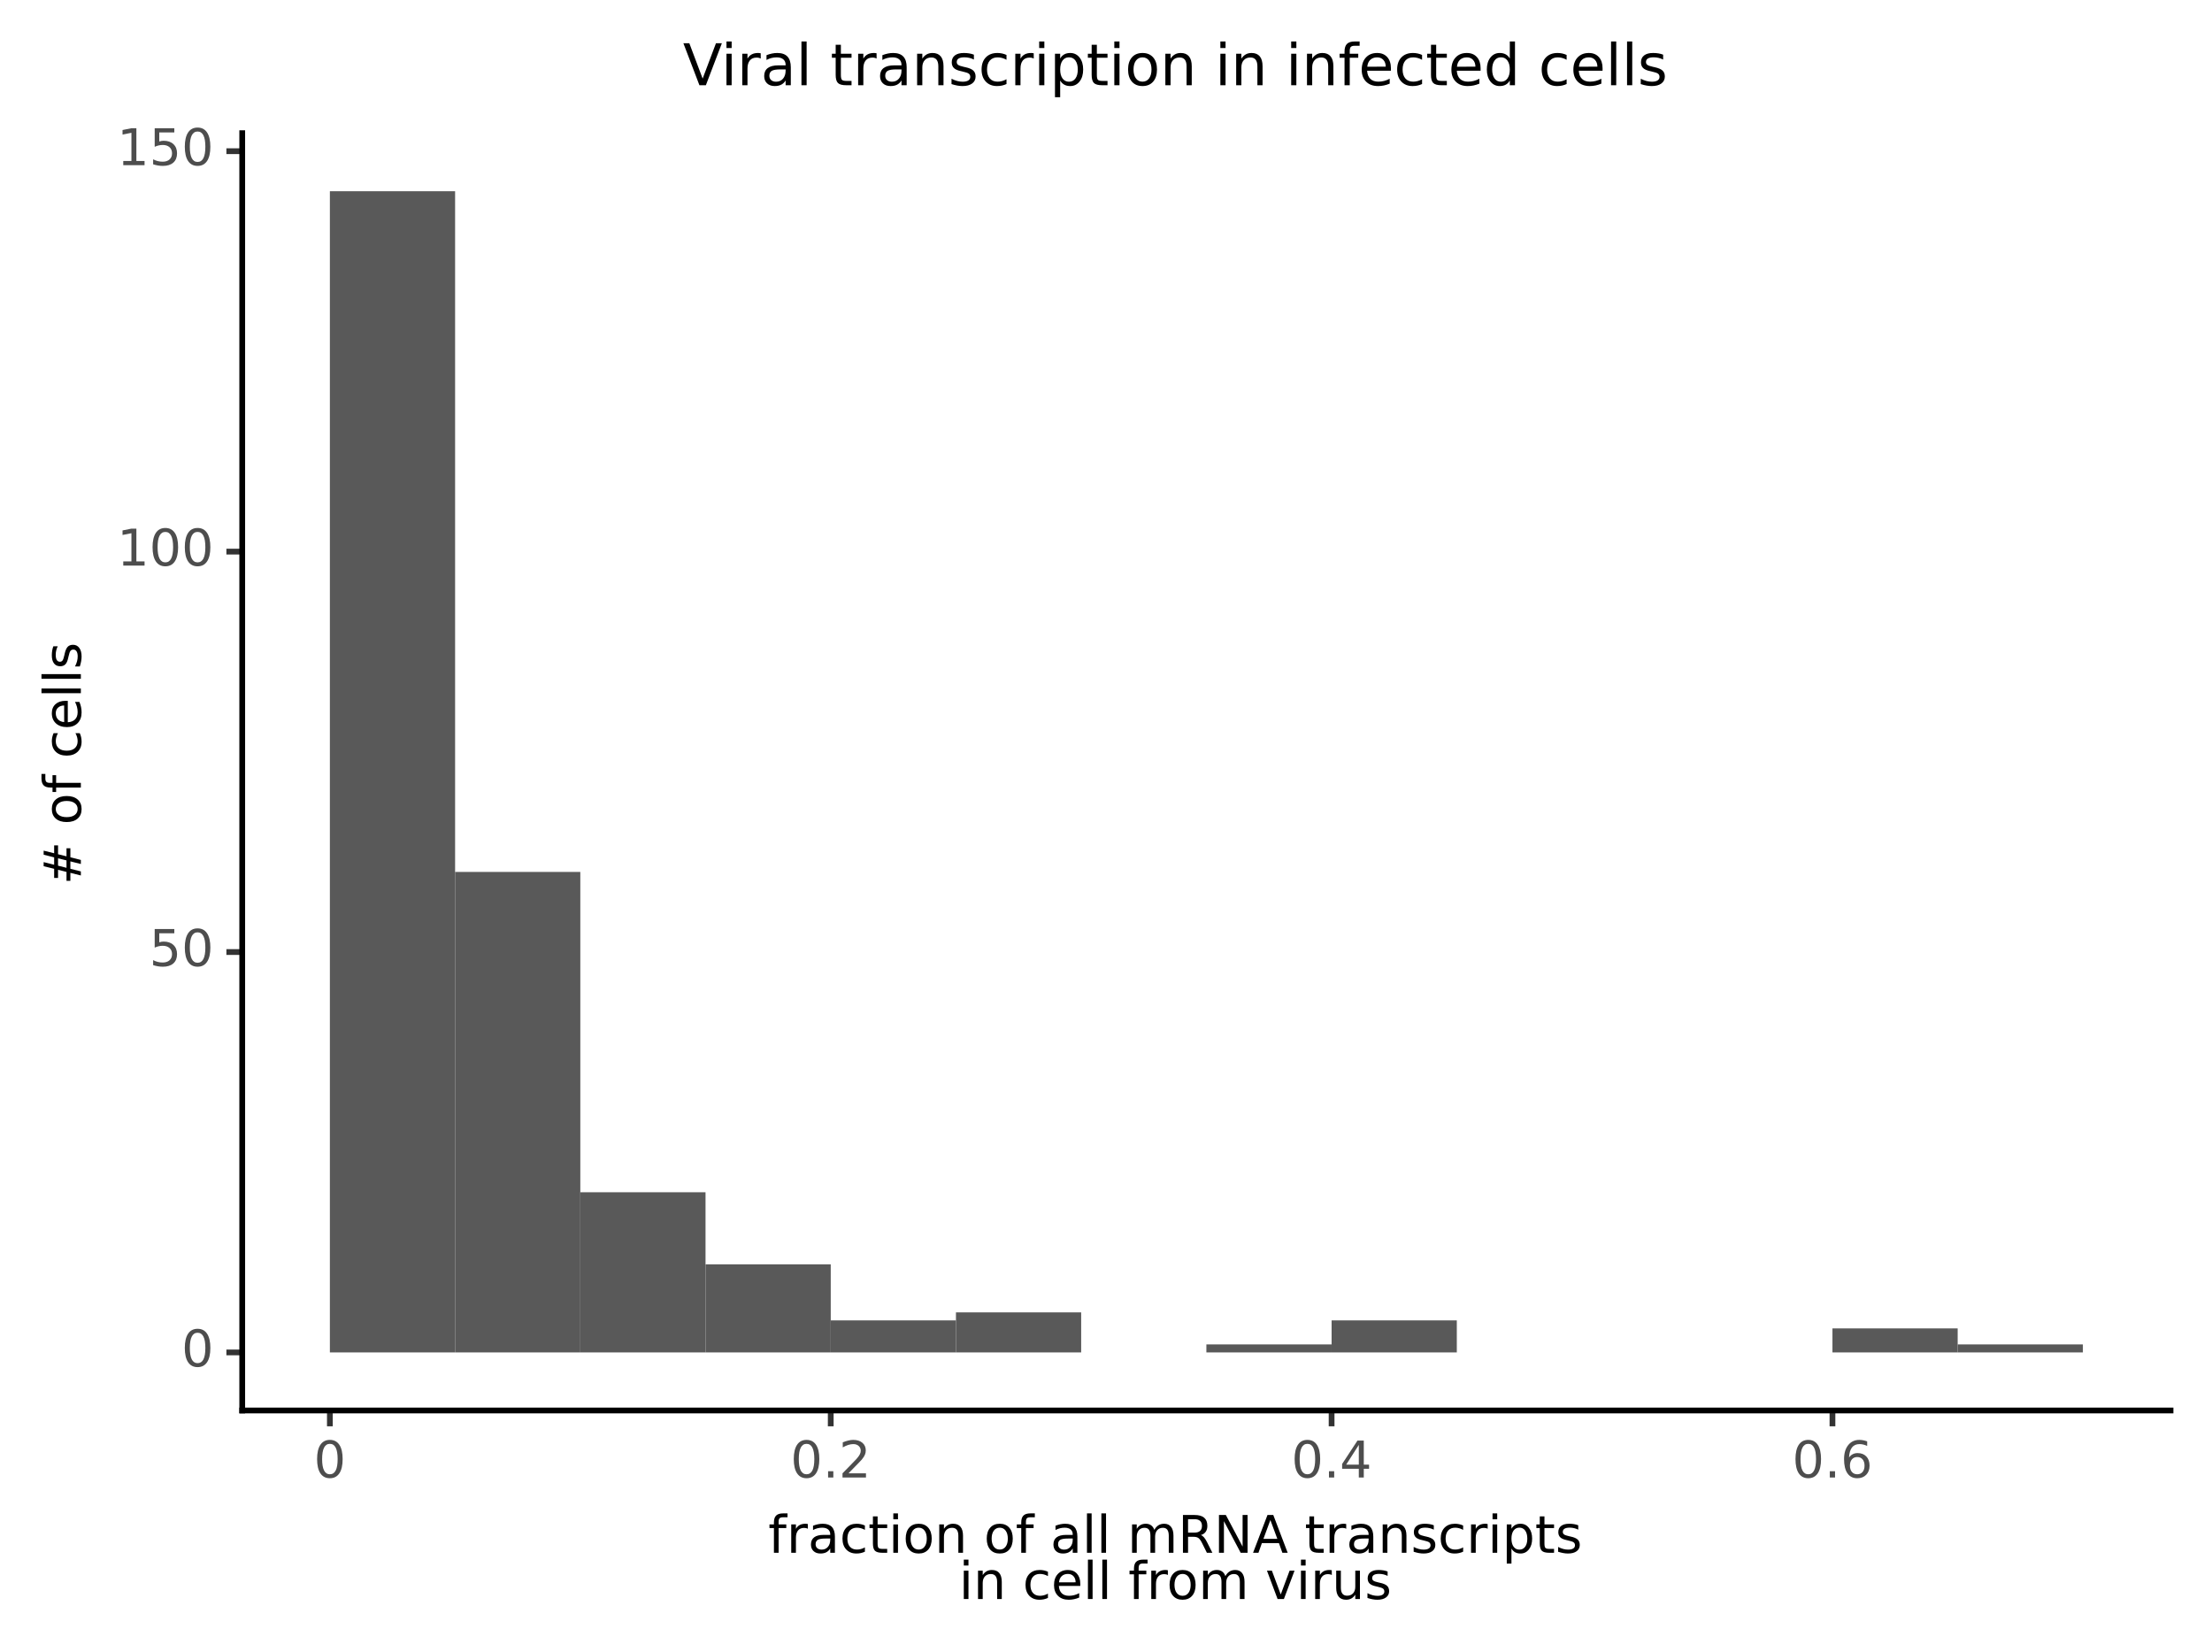
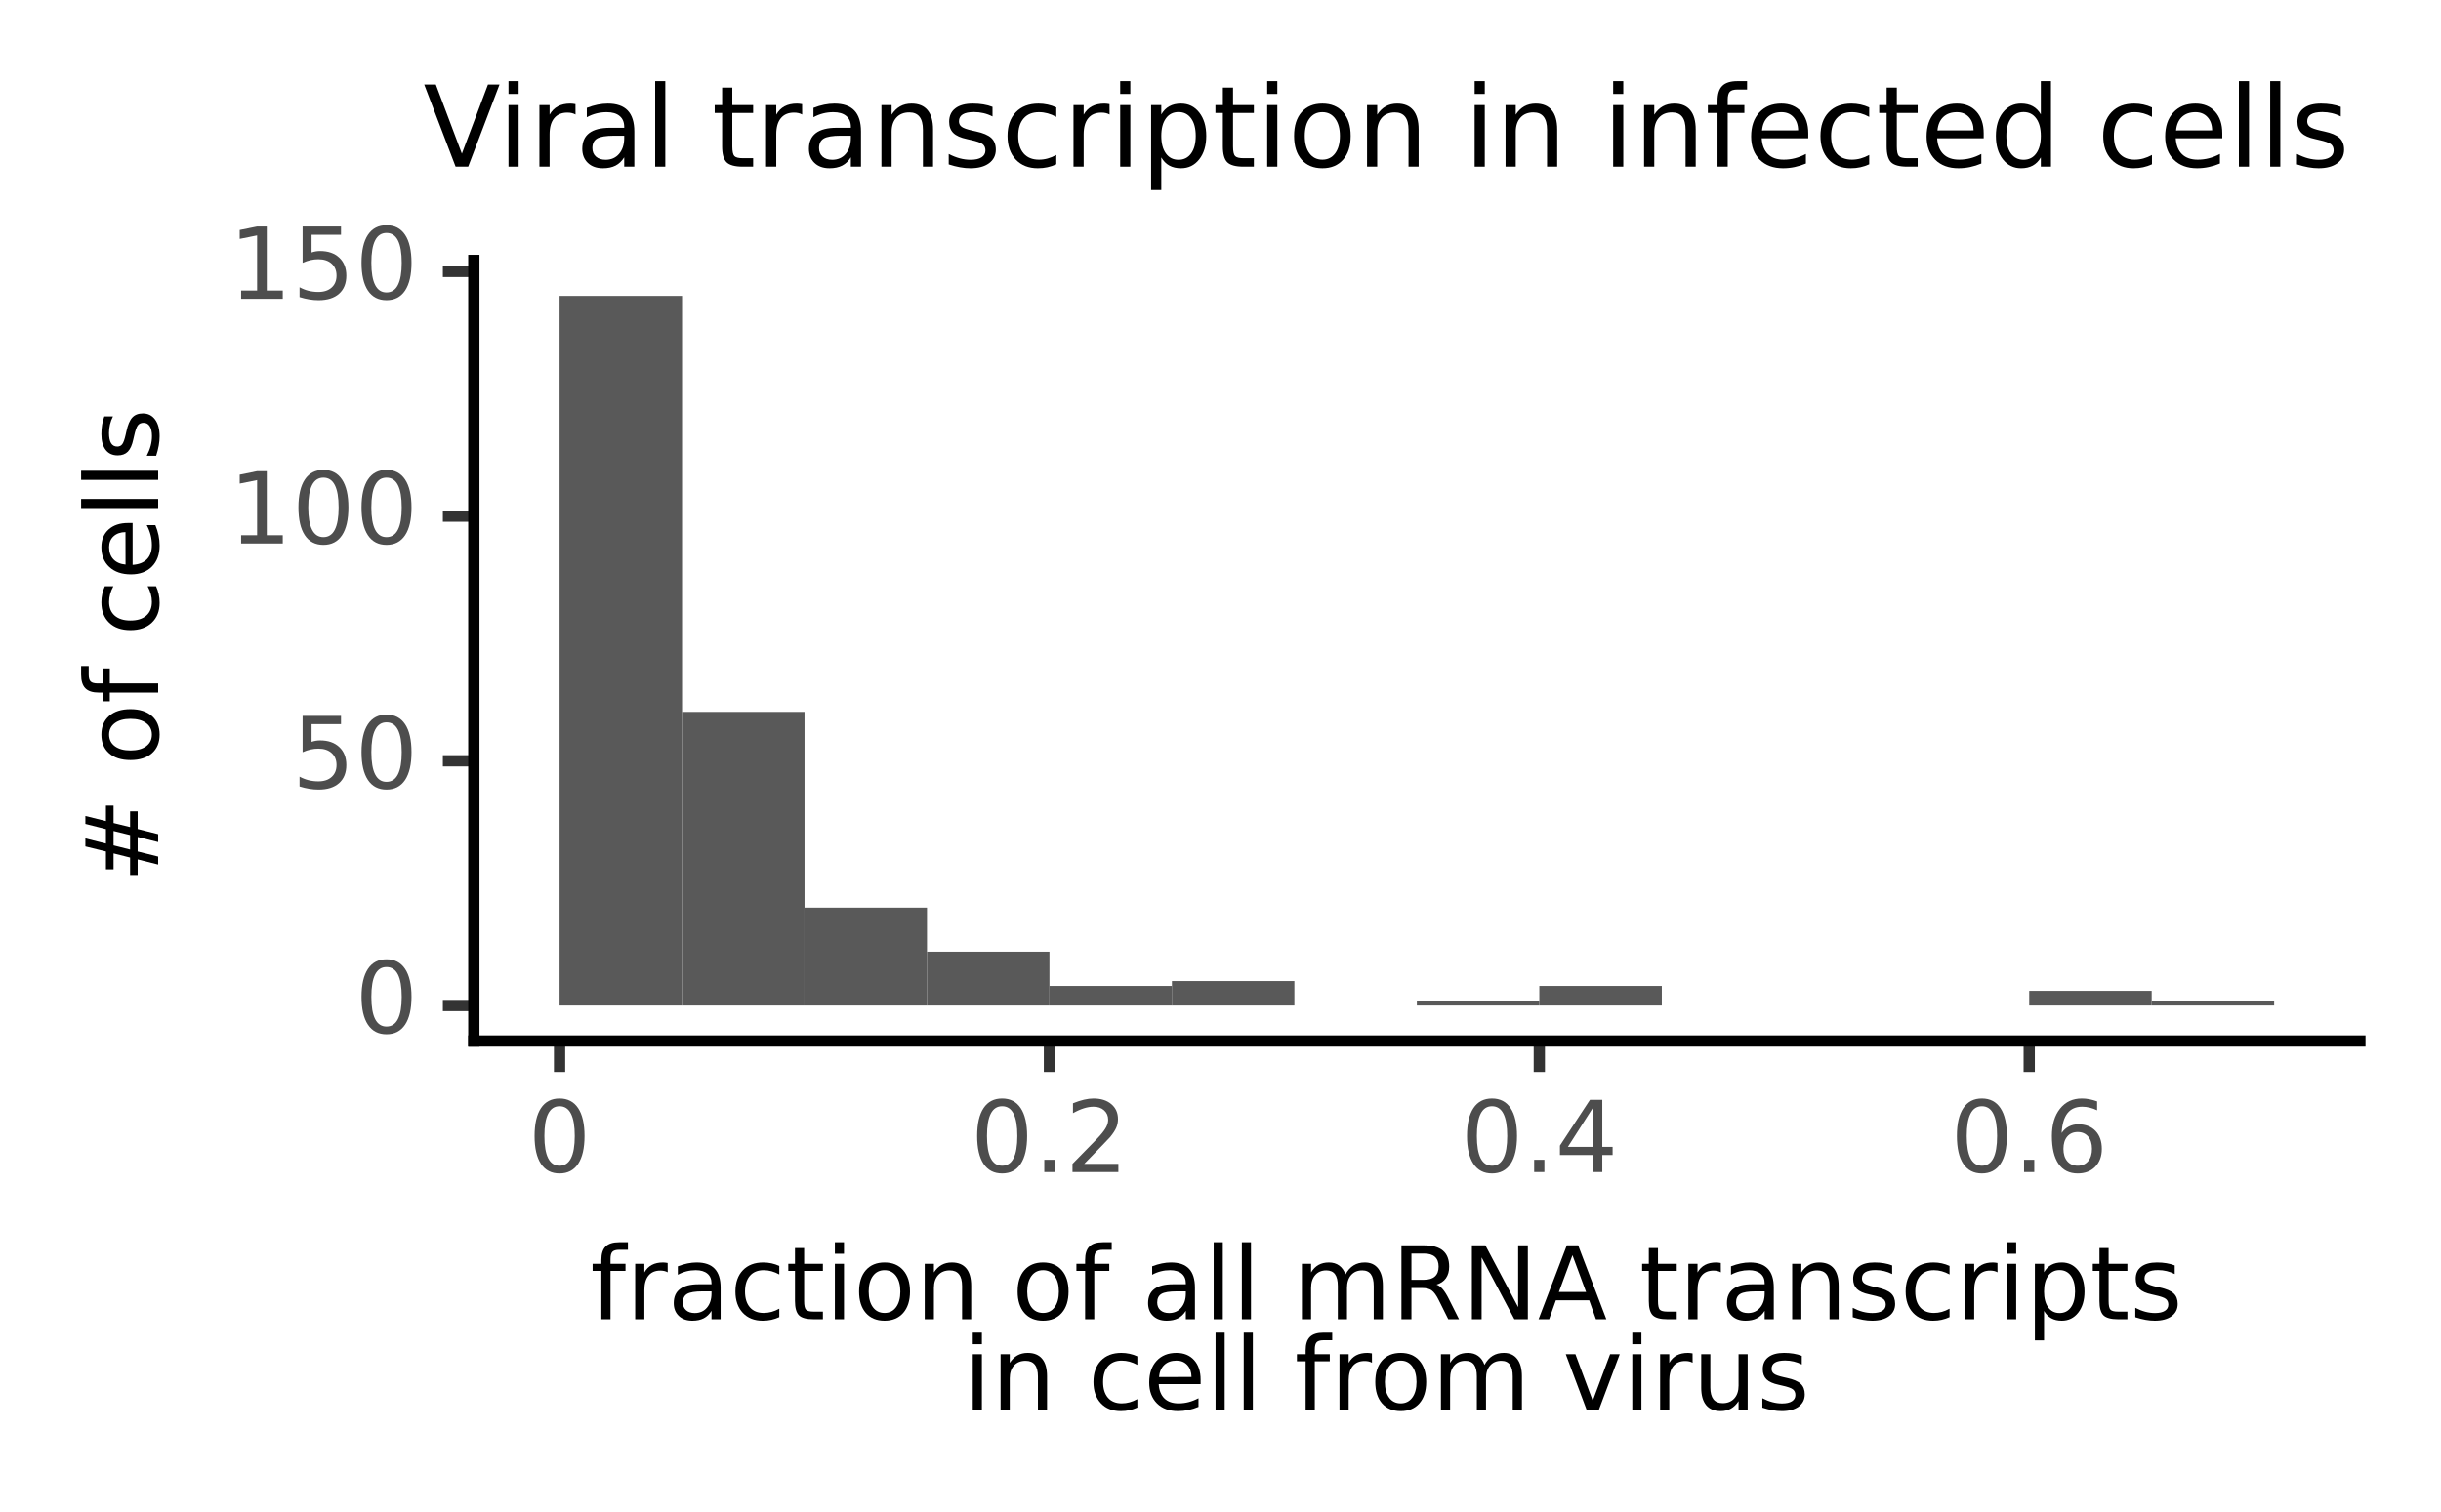
- <svg xmlns="http://www.w3.org/2000/svg" xmlns:xlink="http://www.w3.org/1999/xlink" width="384.057pt" height="286.686pt" viewBox="0 0 384.057 286.686" version="1.1">
+ <svg xmlns="http://www.w3.org/2000/svg" xmlns:xlink="http://www.w3.org/1999/xlink" width="216.657pt" height="134.226pt" viewBox="0 0 216.657 134.226" version="1.1">
  <defs>
    <style type="text/css">*{stroke-linejoin: round; stroke-linecap: butt}</style>
  </defs>
  <g id="figure_1">
    <g id="patch_1">
-       <path d="M 0 286.686  L 384.057 286.686  L 384.057 0  L 0 0  z " style="fill: #ffffff; stroke: #ffffff; stroke-linejoin: miter" />
+       <path d="M 0 134.226  L 216.657 134.226  L 216.657 0  L 0 0  z " style="fill: #ffffff; stroke: #ffffff; stroke-linejoin: miter" />
    </g>
    <g id="axes_1">
      <g id="patch_2">
-         <path d="M 42.057 244.882  L 376.857 244.882  L 376.857 23.122  L 42.057 23.122  z " style="fill: #ffffff" />
+         <path d="M 42.057 92.422  L 209.457 92.422  L 209.457 23.122  L 42.057 23.122  z " style="fill: #ffffff" />
      </g>
      <g id="matplotlib.axis_1">
        <g id="xtick_1">
          <g id="line2d_1">
-             <path d="M 57.275 244.882  " style="fill: none; stroke: #000000; stroke-width: 1.5" />
-             <defs>
-               <path id="maa331d3e6e" d="M 0 0  L 0 2.75  " style="stroke: #333333" />
-             </defs>
-             <g>
-               <use xlink:href="#maa331d3e6e" x="57.275" y="244.882" style="stroke: #333333" />
+             <path d="M 49.666 92.422  " style="fill: none; stroke: #000000; stroke-width: 1.5" />
+             <defs>
+               <path id="m8bc380c8b5" d="M 0 0  L 0 2.75  " style="stroke: #333333" />
+             </defs>
+             <g>
+               <use xlink:href="#m8bc380c8b5" x="49.666" y="92.422" style="stroke: #333333" />
            </g>
          </g>
          <g id="text_1">
-             <g style="fill: #4d4d4d" transform="translate(54.47599 256.5189)scale(0.088 -0.088)">
+             <g style="fill: #4d4d4d" transform="translate(46.8669 104.0589)scale(0.088 -0.088)">
              <defs>
                <path id="DejaVuSans-30" d="M 2034 4250  Q 1547 4250 1301 3770  Q 1056 3291 1056 2328  Q 1056 1369 1301 889  Q 1547 409 2034 409  Q 2525 409 2770 889  Q 3016 1369 3016 2328  Q 3016 3291 2770 3770  Q 2525 4250 2034 4250  z M 2034 4750  Q 2819 4750 3233 4129  Q 3647 3509 3647 2328  Q 3647 1150 3233 529  Q 2819 -91 2034 -91  Q 1250 -91 836 529  Q 422 1150 422 2328  Q 422 3509 836 4129  Q 1250 4750 2034 4750  z " transform="scale(0.015625)" />
              </defs>
              <use xlink:href="#DejaVuSans-30" />
            </g>
          </g>
        </g>
        <g id="xtick_2">
          <g id="line2d_2">
-             <path d="M 144.237 244.882  " style="fill: none; stroke: #000000; stroke-width: 1.5" />
-             <g>
-               <use xlink:href="#maa331d3e6e" x="144.237" y="244.882" style="stroke: #333333" />
+             <path d="M 93.147 92.422  " style="fill: none; stroke: #000000; stroke-width: 1.5" />
+             <g>
+               <use xlink:href="#m8bc380c8b5" x="93.147" y="92.422" style="stroke: #333333" />
            </g>
          </g>
          <g id="text_2">
-             <g style="fill: #4d4d4d" transform="translate(137.2392 256.5189)scale(0.088 -0.088)">
+             <g style="fill: #4d4d4d" transform="translate(86.14955 104.0589)scale(0.088 -0.088)">
              <defs>
                <path id="DejaVuSans-2e" d="M 684 794  L 1344 794  L 1344 0  L 684 0  L 684 794  z " transform="scale(0.015625)" />
                <path id="DejaVuSans-32" d="M 1228 531  L 3431 531  L 3431 0  L 469 0  L 469 531  Q 828 903 1448 1529  Q 2069 2156 2228 2338  Q 2531 2678 2651 2914  Q 2772 3150 2772 3378  Q 2772 3750 2511 3984  Q 2250 4219 1831 4219  Q 1534 4219 1204 4116  Q 875 4013 500 3803  L 500 4441  Q 881 4594 1212 4672  Q 1544 4750 1819 4750  Q 2544 4750 2975 4387  Q 3406 4025 3406 3419  Q 3406 3131 3298 2873  Q 3191 2616 2906 2266  Q 2828 2175 2409 1742  Q 1991 1309 1228 531  z " transform="scale(0.015625)" />
              </defs>
              <use xlink:href="#DejaVuSans-30" />
              <use xlink:href="#DejaVuSans-2e" x="63.623" />
              <use xlink:href="#DejaVuSans-32" x="95.41" />
            </g>
          </g>
        </g>
        <g id="xtick_3">
          <g id="line2d_3">
-             <path d="M 231.198 244.882  " style="fill: none; stroke: #000000; stroke-width: 1.5" />
-             <g>
-               <use xlink:href="#maa331d3e6e" x="231.198" y="244.882" style="stroke: #333333" />
+             <path d="M 136.627 92.422  " style="fill: none; stroke: #000000; stroke-width: 1.5" />
+             <g>
+               <use xlink:href="#m8bc380c8b5" x="136.627" y="92.422" style="stroke: #333333" />
            </g>
          </g>
          <g id="text_3">
-             <g style="fill: #4d4d4d" transform="translate(224.2002 256.5189)scale(0.088 -0.088)">
+             <g style="fill: #4d4d4d" transform="translate(129.6301 104.0589)scale(0.088 -0.088)">
              <defs>
                <path id="DejaVuSans-34" d="M 2419 4116  L 825 1625  L 2419 1625  L 2419 4116  z M 2253 4666  L 3047 4666  L 3047 1625  L 3713 1625  L 3713 1100  L 3047 1100  L 3047 0  L 2419 0  L 2419 1100  L 313 1100  L 313 1709  L 2253 4666  z " transform="scale(0.015625)" />
              </defs>
              <use xlink:href="#DejaVuSans-30" />
              <use xlink:href="#DejaVuSans-2e" x="63.623" />
              <use xlink:href="#DejaVuSans-34" x="95.41" />
            </g>
          </g>
        </g>
        <g id="xtick_4">
          <g id="line2d_4">
-             <path d="M 318.159 244.882  " style="fill: none; stroke: #000000; stroke-width: 1.5" />
-             <g>
-               <use xlink:href="#maa331d3e6e" x="318.159" y="244.882" style="stroke: #333333" />
+             <path d="M 180.108 92.422  " style="fill: none; stroke: #000000; stroke-width: 1.5" />
+             <g>
+               <use xlink:href="#m8bc380c8b5" x="180.108" y="92.422" style="stroke: #333333" />
            </g>
          </g>
          <g id="text_4">
-             <g style="fill: #4d4d4d" transform="translate(311.1612 256.5189)scale(0.088 -0.088)">
+             <g style="fill: #4d4d4d" transform="translate(173.1106 104.0589)scale(0.088 -0.088)">
              <defs>
                <path id="DejaVuSans-36" d="M 2113 2584  Q 1688 2584 1439 2293  Q 1191 2003 1191 1497  Q 1191 994 1439 701  Q 1688 409 2113 409  Q 2538 409 2786 701  Q 3034 994 3034 1497  Q 3034 2003 2786 2293  Q 2538 2584 2113 2584  z M 3366 4563  L 3366 3988  Q 3128 4100 2886 4159  Q 2644 4219 2406 4219  Q 1781 4219 1451 3797  Q 1122 3375 1075 2522  Q 1259 2794 1537 2939  Q 1816 3084 2150 3084  Q 2853 3084 3261 2657  Q 3669 2231 3669 1497  Q 3669 778 3244 343  Q 2819 -91 2113 -91  Q 1303 -91 875 529  Q 447 1150 447 2328  Q 447 3434 972 4092  Q 1497 4750 2381 4750  Q 2619 4750 2861 4703  Q 3103 4656 3366 4563  z " transform="scale(0.015625)" />
              </defs>
              <use xlink:href="#DejaVuSans-30" />
              <use xlink:href="#DejaVuSans-2e" x="63.623" />
              <use xlink:href="#DejaVuSans-36" x="95.41" />
            </g>
          </g>
        </g>
        <g id="xtick_5" />
        <g id="xtick_6" />
        <g id="xtick_7" />
        <g id="xtick_8" />
        <g id="text_5">
-           <g transform="translate(133.3932 269.5876)scale(0.09 -0.09)">
+           <g transform="translate(52.39325 117.1276)scale(0.09 -0.09)">
            <defs>
              <path id="DejaVuSans-66" d="M 2375 4863  L 2375 4384  L 1825 4384  Q 1516 4384 1395 4259  Q 1275 4134 1275 3809  L 1275 3500  L 2222 3500  L 2222 3053  L 1275 3053  L 1275 0  L 697 0  L 697 3053  L 147 3053  L 147 3500  L 697 3500  L 697 3744  Q 697 4328 969 4595  Q 1241 4863 1831 4863  L 2375 4863  z " transform="scale(0.015625)" />
              <path id="DejaVuSans-72" d="M 2631 2963  Q 2534 3019 2420 3045  Q 2306 3072 2169 3072  Q 1681 3072 1420 2755  Q 1159 2438 1159 1844  L 1159 0  L 581 0  L 581 3500  L 1159 3500  L 1159 2956  Q 1341 3275 1631 3429  Q 1922 3584 2338 3584  Q 2397 3584 2469 3576  Q 2541 3569 2628 3553  L 2631 2963  z " transform="scale(0.015625)" />
              <path id="DejaVuSans-61" d="M 2194 1759  Q 1497 1759 1228 1600  Q 959 1441 959 1056  Q 959 750 1161 570  Q 1363 391 1709 391  Q 2188 391 2477 730  Q 2766 1069 2766 1631  L 2766 1759  L 2194 1759  z M 3341 1997  L 3341 0  L 2766 0  L 2766 531  Q 2569 213 2275 61  Q 1981 -91 1556 -91  Q 1019 -91 701 211  Q 384 513 384 1019  Q 384 1609 779 1909  Q 1175 2209 1959 2209  L 2766 2209  L 2766 2266  Q 2766 2663 2505 2880  Q 2244 3097 1772 3097  Q 1472 3097 1187 3025  Q 903 2953 641 2809  L 641 3341  Q 956 3463 1253 3523  Q 1550 3584 1831 3584  Q 2591 3584 2966 3190  Q 3341 2797 3341 1997  z " transform="scale(0.015625)" />
              <path id="DejaVuSans-63" d="M 3122 3366  L 3122 2828  Q 2878 2963 2633 3030  Q 2388 3097 2138 3097  Q 1578 3097 1268 2742  Q 959 2388 959 1747  Q 959 1106 1268 751  Q 1578 397 2138 397  Q 2388 397 2633 464  Q 2878 531 3122 666  L 3122 134  Q 2881 22 2623 -34  Q 2366 -91 2075 -91  Q 1284 -91 818 406  Q 353 903 353 1747  Q 353 2603 823 3093  Q 1294 3584 2113 3584  Q 2378 3584 2631 3529  Q 2884 3475 3122 3366  z " transform="scale(0.015625)" />
              <path id="DejaVuSans-74" d="M 1172 4494  L 1172 3500  L 2356 3500  L 2356 3053  L 1172 3053  L 1172 1153  Q 1172 725 1289 603  Q 1406 481 1766 481  L 2356 481  L 2356 0  L 1766 0  Q 1100 0 847 248  Q 594 497 594 1153  L 594 3053  L 172 3053  L 172 3500  L 594 3500  L 594 4494  L 1172 4494  z " transform="scale(0.015625)" />
              <path id="DejaVuSans-69" d="M 603 3500  L 1178 3500  L 1178 0  L 603 0  L 603 3500  z M 603 4863  L 1178 4863  L 1178 4134  L 603 4134  L 603 4863  z " transform="scale(0.015625)" />
              <path id="DejaVuSans-6f" d="M 1959 3097  Q 1497 3097 1228 2736  Q 959 2375 959 1747  Q 959 1119 1226 758  Q 1494 397 1959 397  Q 2419 397 2687 759  Q 2956 1122 2956 1747  Q 2956 2369 2687 2733  Q 2419 3097 1959 3097  z M 1959 3584  Q 2709 3584 3137 3096  Q 3566 2609 3566 1747  Q 3566 888 3137 398  Q 2709 -91 1959 -91  Q 1206 -91 779 398  Q 353 888 353 1747  Q 353 2609 779 3096  Q 1206 3584 1959 3584  z " transform="scale(0.015625)" />
              <path id="DejaVuSans-6e" d="M 3513 2113  L 3513 0  L 2938 0  L 2938 2094  Q 2938 2591 2744 2837  Q 2550 3084 2163 3084  Q 1697 3084 1428 2787  Q 1159 2491 1159 1978  L 1159 0  L 581 0  L 581 3500  L 1159 3500  L 1159 2956  Q 1366 3272 1645 3428  Q 1925 3584 2291 3584  Q 2894 3584 3203 3211  Q 3513 2838 3513 2113  z " transform="scale(0.015625)" />
              <path id="DejaVuSans-20" transform="scale(0.015625)" />
              <path id="DejaVuSans-6c" d="M 603 4863  L 1178 4863  L 1178 0  L 603 0  L 603 4863  z " transform="scale(0.015625)" />
              <path id="DejaVuSans-6d" d="M 3328 2828  Q 3544 3216 3844 3400  Q 4144 3584 4550 3584  Q 5097 3584 5394 3201  Q 5691 2819 5691 2113  L 5691 0  L 5113 0  L 5113 2094  Q 5113 2597 4934 2840  Q 4756 3084 4391 3084  Q 3944 3084 3684 2787  Q 3425 2491 3425 1978  L 3425 0  L 2847 0  L 2847 2094  Q 2847 2600 2669 2842  Q 2491 3084 2119 3084  Q 1678 3084 1418 2786  Q 1159 2488 1159 1978  L 1159 0  L 581 0  L 581 3500  L 1159 3500  L 1159 2956  Q 1356 3278 1631 3431  Q 1906 3584 2284 3584  Q 2666 3584 2933 3390  Q 3200 3197 3328 2828  z " transform="scale(0.015625)" />
              <path id="DejaVuSans-52" d="M 2841 2188  Q 3044 2119 3236 1894  Q 3428 1669 3622 1275  L 4263 0  L 3584 0  L 2988 1197  Q 2756 1666 2539 1819  Q 2322 1972 1947 1972  L 1259 1972  L 1259 0  L 628 0  L 628 4666  L 2053 4666  Q 2853 4666 3247 4331  Q 3641 3997 3641 3322  Q 3641 2881 3436 2590  Q 3231 2300 2841 2188  z M 1259 4147  L 1259 2491  L 2053 2491  Q 2509 2491 2742 2702  Q 2975 2913 2975 3322  Q 2975 3731 2742 3939  Q 2509 4147 2053 4147  L 1259 4147  z " transform="scale(0.015625)" />
              <path id="DejaVuSans-4e" d="M 628 4666  L 1478 4666  L 3547 763  L 3547 4666  L 4159 4666  L 4159 0  L 3309 0  L 1241 3903  L 1241 0  L 628 0  L 628 4666  z " transform="scale(0.015625)" />
              <path id="DejaVuSans-41" d="M 2188 4044  L 1331 1722  L 3047 1722  L 2188 4044  z M 1831 4666  L 2547 4666  L 4325 0  L 3669 0  L 3244 1197  L 1141 1197  L 716 0  L 50 0  L 1831 4666  z " transform="scale(0.015625)" />
              <path id="DejaVuSans-73" d="M 2834 3397  L 2834 2853  Q 2591 2978 2328 3040  Q 2066 3103 1784 3103  Q 1356 3103 1142 2972  Q 928 2841 928 2578  Q 928 2378 1081 2264  Q 1234 2150 1697 2047  L 1894 2003  Q 2506 1872 2764 1633  Q 3022 1394 3022 966  Q 3022 478 2636 193  Q 2250 -91 1575 -91  Q 1294 -91 989 -36  Q 684 19 347 128  L 347 722  Q 666 556 975 473  Q 1284 391 1588 391  Q 1994 391 2212 530  Q 2431 669 2431 922  Q 2431 1156 2273 1281  Q 2116 1406 1581 1522  L 1381 1569  Q 847 1681 609 1914  Q 372 2147 372 2553  Q 372 3047 722 3315  Q 1072 3584 1716 3584  Q 2034 3584 2315 3537  Q 2597 3491 2834 3397  z " transform="scale(0.015625)" />
              <path id="DejaVuSans-70" d="M 1159 525  L 1159 -1331  L 581 -1331  L 581 3500  L 1159 3500  L 1159 2969  Q 1341 3281 1617 3432  Q 1894 3584 2278 3584  Q 2916 3584 3314 3078  Q 3713 2572 3713 1747  Q 3713 922 3314 415  Q 2916 -91 2278 -91  Q 1894 -91 1617 61  Q 1341 213 1159 525  z M 3116 1747  Q 3116 2381 2855 2742  Q 2594 3103 2138 3103  Q 1681 3103 1420 2742  Q 1159 2381 1159 1747  Q 1159 1113 1420 752  Q 1681 391 2138 391  Q 2594 391 2855 752  Q 3116 1113 3116 1747  z " transform="scale(0.015625)" />
            </defs>
            <use xlink:href="#DejaVuSans-66" />
            <use xlink:href="#DejaVuSans-72" x="35.205" />
            <use xlink:href="#DejaVuSans-61" x="76.318" />
            <use xlink:href="#DejaVuSans-63" x="137.598" />
            <use xlink:href="#DejaVuSans-74" x="192.578" />
            <use xlink:href="#DejaVuSans-69" x="231.787" />
            <use xlink:href="#DejaVuSans-6f" x="259.57" />
            <use xlink:href="#DejaVuSans-6e" x="320.752" />
            <use xlink:href="#DejaVuSans-20" x="384.131" />
            <use xlink:href="#DejaVuSans-6f" x="415.918" />
            <use xlink:href="#DejaVuSans-66" x="477.1" />
            <use xlink:href="#DejaVuSans-20" x="512.305" />
            <use xlink:href="#DejaVuSans-61" x="544.092" />
            <use xlink:href="#DejaVuSans-6c" x="605.371" />
            <use xlink:href="#DejaVuSans-6c" x="633.154" />
            <use xlink:href="#DejaVuSans-20" x="660.938" />
            <use xlink:href="#DejaVuSans-6d" x="692.725" />
            <use xlink:href="#DejaVuSans-52" x="790.137" />
            <use xlink:href="#DejaVuSans-4e" x="859.619" />
            <use xlink:href="#DejaVuSans-41" x="934.424" />
            <use xlink:href="#DejaVuSans-20" x="1002.832" />
            <use xlink:href="#DejaVuSans-74" x="1034.619" />
            <use xlink:href="#DejaVuSans-72" x="1073.828" />
            <use xlink:href="#DejaVuSans-61" x="1114.941" />
            <use xlink:href="#DejaVuSans-6e" x="1176.221" />
            <use xlink:href="#DejaVuSans-73" x="1239.6" />
            <use xlink:href="#DejaVuSans-63" x="1291.699" />
            <use xlink:href="#DejaVuSans-72" x="1346.68" />
            <use xlink:href="#DejaVuSans-69" x="1387.793" />
            <use xlink:href="#DejaVuSans-70" x="1415.576" />
            <use xlink:href="#DejaVuSans-74" x="1479.053" />
            <use xlink:href="#DejaVuSans-73" x="1518.262" />
          </g>
-           <g transform="translate(166.4922 277.614)scale(0.09 -0.09)">
+           <g transform="translate(85.49216 125.154)scale(0.09 -0.09)">
            <defs>
              <path id="DejaVuSans-65" d="M 3597 1894  L 3597 1613  L 953 1613  Q 991 1019 1311 708  Q 1631 397 2203 397  Q 2534 397 2845 478  Q 3156 559 3463 722  L 3463 178  Q 3153 47 2828 -22  Q 2503 -91 2169 -91  Q 1331 -91 842 396  Q 353 884 353 1716  Q 353 2575 817 3079  Q 1281 3584 2069 3584  Q 2775 3584 3186 3129  Q 3597 2675 3597 1894  z M 3022 2063  Q 3016 2534 2758 2815  Q 2500 3097 2075 3097  Q 1594 3097 1305 2825  Q 1016 2553 972 2059  L 3022 2063  z " transform="scale(0.015625)" />
              <path id="DejaVuSans-76" d="M 191 3500  L 800 3500  L 1894 563  L 2988 3500  L 3597 3500  L 2284 0  L 1503 0  L 191 3500  z " transform="scale(0.015625)" />
              <path id="DejaVuSans-75" d="M 544 1381  L 544 3500  L 1119 3500  L 1119 1403  Q 1119 906 1312 657  Q 1506 409 1894 409  Q 2359 409 2629 706  Q 2900 1003 2900 1516  L 2900 3500  L 3475 3500  L 3475 0  L 2900 0  L 2900 538  Q 2691 219 2414 64  Q 2138 -91 1772 -91  Q 1169 -91 856 284  Q 544 659 544 1381  z M 1991 3584  L 1991 3584  z " transform="scale(0.015625)" />
            </defs>
            <use xlink:href="#DejaVuSans-69" />
            <use xlink:href="#DejaVuSans-6e" x="27.783" />
            <use xlink:href="#DejaVuSans-20" x="91.162" />
            <use xlink:href="#DejaVuSans-63" x="122.949" />
            <use xlink:href="#DejaVuSans-65" x="177.93" />
            <use xlink:href="#DejaVuSans-6c" x="239.453" />
            <use xlink:href="#DejaVuSans-6c" x="267.236" />
            <use xlink:href="#DejaVuSans-20" x="295.02" />
            <use xlink:href="#DejaVuSans-66" x="326.807" />
            <use xlink:href="#DejaVuSans-72" x="362.012" />
            <use xlink:href="#DejaVuSans-6f" x="400.875" />
            <use xlink:href="#DejaVuSans-6d" x="462.057" />
            <use xlink:href="#DejaVuSans-20" x="559.469" />
            <use xlink:href="#DejaVuSans-76" x="591.256" />
            <use xlink:href="#DejaVuSans-69" x="650.436" />
            <use xlink:href="#DejaVuSans-72" x="678.219" />
            <use xlink:href="#DejaVuSans-75" x="719.332" />
            <use xlink:href="#DejaVuSans-73" x="782.711" />
          </g>
        </g>
      </g>
      <g id="matplotlib.axis_2">
        <g id="ytick_1">
          <g id="line2d_5">
-             <path d="M 42.057 234.802  " style="fill: none; stroke: #000000; stroke-width: 1.5" />
-             <defs>
-               <path id="m84585e9c9d" d="M 0 0  L -2.75 0  " style="stroke: #333333" />
-             </defs>
-             <g>
-               <use xlink:href="#m84585e9c9d" x="42.057" y="234.802" style="stroke: #333333" />
+             <path d="M 42.057 89.272  " style="fill: none; stroke: #000000; stroke-width: 1.5" />
+             <defs>
+               <path id="m4de5898772" d="M 0 0  L -2.75 0  " style="stroke: #333333" />
+             </defs>
+             <g>
+               <use xlink:href="#m4de5898772" x="42.057" y="89.272" style="stroke: #333333" />
            </g>
          </g>
          <g id="text_6">
-             <g style="fill: #4d4d4d" transform="translate(31.50831 237.2305)scale(0.088 -0.088)">
+             <g style="fill: #4d4d4d" transform="translate(31.50831 91.7005)scale(0.088 -0.088)">
              <use xlink:href="#DejaVuSans-30" />
            </g>
          </g>
        </g>
        <g id="ytick_2">
          <g id="line2d_6">
-             <path d="M 42.057 165.285  " style="fill: none; stroke: #000000; stroke-width: 1.5" />
-             <g>
-               <use xlink:href="#m84585e9c9d" x="42.057" y="165.285" style="stroke: #333333" />
+             <path d="M 42.057 67.548  " style="fill: none; stroke: #000000; stroke-width: 1.5" />
+             <g>
+               <use xlink:href="#m4de5898772" x="42.057" y="67.548" style="stroke: #333333" />
            </g>
          </g>
          <g id="text_7">
-             <g style="fill: #4d4d4d" transform="translate(25.90931 167.7133)scale(0.088 -0.088)">
+             <g style="fill: #4d4d4d" transform="translate(25.90931 69.97636)scale(0.088 -0.088)">
              <defs>
                <path id="DejaVuSans-35" d="M 691 4666  L 3169 4666  L 3169 4134  L 1269 4134  L 1269 2991  Q 1406 3038 1543 3061  Q 1681 3084 1819 3084  Q 2600 3084 3056 2656  Q 3513 2228 3513 1497  Q 3513 744 3044 326  Q 2575 -91 1722 -91  Q 1428 -91 1123 -41  Q 819 9 494 109  L 494 744  Q 775 591 1075 516  Q 1375 441 1709 441  Q 2250 441 2565 725  Q 2881 1009 2881 1497  Q 2881 1984 2565 2268  Q 2250 2553 1709 2553  Q 1456 2553 1204 2497  Q 953 2441 691 2322  L 691 4666  z " transform="scale(0.015625)" />
              </defs>
              <use xlink:href="#DejaVuSans-35" />
              <use xlink:href="#DejaVuSans-30" x="63.623" />
            </g>
          </g>
        </g>
        <g id="ytick_3">
          <g id="line2d_7">
-             <path d="M 42.057 95.768  " style="fill: none; stroke: #000000; stroke-width: 1.5" />
-             <g>
-               <use xlink:href="#m84585e9c9d" x="42.057" y="95.768" style="stroke: #333333" />
+             <path d="M 42.057 45.824  " style="fill: none; stroke: #000000; stroke-width: 1.5" />
+             <g>
+               <use xlink:href="#m4de5898772" x="42.057" y="45.824" style="stroke: #333333" />
            </g>
          </g>
          <g id="text_8">
-             <g style="fill: #4d4d4d" transform="translate(20.31031 98.19602)scale(0.088 -0.088)">
+             <g style="fill: #4d4d4d" transform="translate(20.31031 48.25223)scale(0.088 -0.088)">
              <defs>
                <path id="DejaVuSans-31" d="M 794 531  L 1825 531  L 1825 4091  L 703 3866  L 703 4441  L 1819 4666  L 2450 4666  L 2450 531  L 3481 531  L 3481 0  L 794 0  L 794 531  z " transform="scale(0.015625)" />
              </defs>
              <use xlink:href="#DejaVuSans-31" />
              <use xlink:href="#DejaVuSans-30" x="63.623" />
              <use xlink:href="#DejaVuSans-30" x="127.246" />
            </g>
          </g>
        </g>
        <g id="ytick_4">
          <g id="line2d_8">
-             <path d="M 42.057 26.251  " style="fill: none; stroke: #000000; stroke-width: 1.5" />
-             <g>
-               <use xlink:href="#m84585e9c9d" x="42.057" y="26.251" style="stroke: #333333" />
+             <path d="M 42.057 24.1  " style="fill: none; stroke: #000000; stroke-width: 1.5" />
+             <g>
+               <use xlink:href="#m4de5898772" x="42.057" y="24.1" style="stroke: #333333" />
            </g>
          </g>
          <g id="text_9">
-             <g style="fill: #4d4d4d" transform="translate(20.31031 28.67878)scale(0.088 -0.088)">
+             <g style="fill: #4d4d4d" transform="translate(20.31031 26.52809)scale(0.088 -0.088)">
              <use xlink:href="#DejaVuSans-31" />
              <use xlink:href="#DejaVuSans-35" x="63.623" />
              <use xlink:href="#DejaVuSans-30" x="127.246" />
            </g>
          </g>
        </g>
        <g id="ytick_5" />
        <g id="ytick_6" />
        <g id="ytick_7" />
        <g id="text_10">
-           <g transform="translate(14.03859 153.6187)rotate(-90)scale(0.09 -0.09)">
+           <g transform="translate(14.03859 78.37874)rotate(-90)scale(0.09 -0.09)">
            <defs>
              <path id="DejaVuSans-23" d="M 3272 2816  L 2363 2816  L 2100 1772  L 3016 1772  L 3272 2816  z M 2803 4594  L 2478 3297  L 3391 3297  L 3719 4594  L 4219 4594  L 3897 3297  L 4872 3297  L 4872 2816  L 3775 2816  L 3519 1772  L 4513 1772  L 4513 1294  L 3397 1294  L 3072 0  L 2572 0  L 2894 1294  L 1978 1294  L 1656 0  L 1153 0  L 1478 1294  L 494 1294  L 494 1772  L 1594 1772  L 1856 2816  L 850 2816  L 850 3297  L 1978 3297  L 2297 4594  L 2803 4594  z " transform="scale(0.015625)" />
            </defs>
            <use xlink:href="#DejaVuSans-23" />
            <use xlink:href="#DejaVuSans-20" x="83.789" />
            <use xlink:href="#DejaVuSans-6f" x="115.576" />
            <use xlink:href="#DejaVuSans-66" x="176.758" />
            <use xlink:href="#DejaVuSans-20" x="211.963" />
            <use xlink:href="#DejaVuSans-63" x="243.75" />
            <use xlink:href="#DejaVuSans-65" x="298.73" />
            <use xlink:href="#DejaVuSans-6c" x="360.254" />
            <use xlink:href="#DejaVuSans-6c" x="388.037" />
            <use xlink:href="#DejaVuSans-73" x="415.82" />
          </g>
        </g>
      </g>
      <g id="PolyCollection_1">
-         <path d="M 57.275 234.802  L 57.275 33.202  L 79.016 33.202  L 79.016 234.802  z " clip-path="url(#pc62e4238e9)" style="fill: #595959" />
-         <path d="M 79.016 234.802  L 79.016 151.382  L 100.756 151.382  L 100.756 234.802  z " clip-path="url(#pc62e4238e9)" style="fill: #595959" />
-         <path d="M 100.756 234.802  L 100.756 206.995  L 122.496 206.995  L 122.496 234.802  z " clip-path="url(#pc62e4238e9)" style="fill: #595959" />
-         <path d="M 122.496 234.802  L 122.496 219.508  L 144.237 219.508  L 144.237 234.802  z " clip-path="url(#pc62e4238e9)" style="fill: #595959" />
-         <path d="M 144.237 234.802  L 144.237 229.241  L 165.977 229.241  L 165.977 234.802  z " clip-path="url(#pc62e4238e9)" style="fill: #595959" />
-         <path d="M 165.977 234.802  L 165.977 227.851  L 187.717 227.851  L 187.717 234.802  z " clip-path="url(#pc62e4238e9)" style="fill: #595959" />
-         <path d="M 187.717 234.802  L 187.717 234.802  L 209.457 234.802  L 209.457 234.802  z " clip-path="url(#pc62e4238e9)" style="fill: #595959" />
-         <path d="M 209.457 234.802  L 209.457 233.412  L 231.198 233.412  L 231.198 234.802  z " clip-path="url(#pc62e4238e9)" style="fill: #595959" />
-         <path d="M 231.198 234.802  L 231.198 229.241  L 252.938 229.241  L 252.938 234.802  z " clip-path="url(#pc62e4238e9)" style="fill: #595959" />
-         <path d="M 252.938 234.802  L 252.938 234.802  L 274.678 234.802  L 274.678 234.802  z " clip-path="url(#pc62e4238e9)" style="fill: #595959" />
-         <path d="M 274.678 234.802  L 274.678 234.802  L 296.418 234.802  L 296.418 234.802  z " clip-path="url(#pc62e4238e9)" style="fill: #595959" />
-         <path d="M 296.418 234.802  L 296.418 234.802  L 318.159 234.802  L 318.159 234.802  z " clip-path="url(#pc62e4238e9)" style="fill: #595959" />
-         <path d="M 318.159 234.802  L 318.159 230.631  L 339.899 230.631  L 339.899 234.802  z " clip-path="url(#pc62e4238e9)" style="fill: #595959" />
-         <path d="M 339.899 234.802  L 339.899 233.412  L 361.639 233.412  L 361.639 234.802  z " clip-path="url(#pc62e4238e9)" style="fill: #595959" />
+         <path d="M 49.666 89.272  L 49.666 26.272  L 60.537 26.272  L 60.537 89.272  z " clip-path="url(#pb715f787eb)" style="fill: #595959" />
+         <path d="M 60.537 89.272  L 60.537 63.203  L 71.407 63.203  L 71.407 89.272  z " clip-path="url(#pb715f787eb)" style="fill: #595959" />
+         <path d="M 71.407 89.272  L 71.407 80.583  L 82.277 80.583  L 82.277 89.272  z " clip-path="url(#pb715f787eb)" style="fill: #595959" />
+         <path d="M 82.277 89.272  L 82.277 84.493  L 93.147 84.493  L 93.147 89.272  z " clip-path="url(#pb715f787eb)" style="fill: #595959" />
+         <path d="M 93.147 89.272  L 93.147 87.534  L 104.017 87.534  L 104.017 89.272  z " clip-path="url(#pb715f787eb)" style="fill: #595959" />
+         <path d="M 104.017 89.272  L 104.017 87.1  L 114.887 87.1  L 114.887 89.272  z " clip-path="url(#pb715f787eb)" style="fill: #595959" />
+         <path d="M 114.887 89.272  L 114.887 89.272  L 125.757 89.272  L 125.757 89.272  z " clip-path="url(#pb715f787eb)" style="fill: #595959" />
+         <path d="M 125.757 89.272  L 125.757 88.838  L 136.627 88.838  L 136.627 89.272  z " clip-path="url(#pb715f787eb)" style="fill: #595959" />
+         <path d="M 136.627 89.272  L 136.627 87.534  L 147.498 87.534  L 147.498 89.272  z " clip-path="url(#pb715f787eb)" style="fill: #595959" />
+         <path d="M 147.498 89.272  L 147.498 89.272  L 158.368 89.272  L 158.368 89.272  z " clip-path="url(#pb715f787eb)" style="fill: #595959" />
+         <path d="M 158.368 89.272  L 158.368 89.272  L 169.238 89.272  L 169.238 89.272  z " clip-path="url(#pb715f787eb)" style="fill: #595959" />
+         <path d="M 169.238 89.272  L 169.238 89.272  L 180.108 89.272  L 180.108 89.272  z " clip-path="url(#pb715f787eb)" style="fill: #595959" />
+         <path d="M 180.108 89.272  L 180.108 87.969  L 190.978 87.969  L 190.978 89.272  z " clip-path="url(#pb715f787eb)" style="fill: #595959" />
+         <path d="M 190.978 89.272  L 190.978 88.838  L 201.848 88.838  L 201.848 89.272  z " clip-path="url(#pb715f787eb)" style="fill: #595959" />
      </g>
      <g id="patch_3">
-         <path d="M 42.057 244.882  L 42.057 23.122  " style="fill: none; stroke: #000000; stroke-linejoin: miter; stroke-linecap: square" />
+         <path d="M 42.057 92.422  L 42.057 23.122  " style="fill: none; stroke: #000000; stroke-linejoin: miter; stroke-linecap: square" />
      </g>
      <g id="patch_4">
-         <path d="M 42.057 244.882  L 376.857 244.882  " style="fill: none; stroke: #000000; stroke-linejoin: miter; stroke-linecap: square" />
+         <path d="M 42.057 92.422  L 209.457 92.422  " style="fill: none; stroke: #000000; stroke-linejoin: miter; stroke-linecap: square" />
      </g>
    </g>
    <g id="text_11">
-       <g transform="translate(118.5761 14.79844)scale(0.1 -0.1)">
+       <g transform="translate(37.57606 14.79844)scale(0.1 -0.1)">
        <defs>
          <path id="DejaVuSans-56" d="M 1831 0  L 50 4666  L 709 4666  L 2188 738  L 3669 4666  L 4325 4666  L 2547 0  L 1831 0  z " transform="scale(0.015625)" />
          <path id="DejaVuSans-64" d="M 2906 2969  L 2906 4863  L 3481 4863  L 3481 0  L 2906 0  L 2906 525  Q 2725 213 2448 61  Q 2172 -91 1784 -91  Q 1150 -91 751 415  Q 353 922 353 1747  Q 353 2572 751 3078  Q 1150 3584 1784 3584  Q 2172 3584 2448 3432  Q 2725 3281 2906 2969  z M 947 1747  Q 947 1113 1208 752  Q 1469 391 1925 391  Q 2381 391 2643 752  Q 2906 1113 2906 1747  Q 2906 2381 2643 2742  Q 2381 3103 1925 3103  Q 1469 3103 1208 2742  Q 947 2381 947 1747  z " transform="scale(0.015625)" />
        </defs>
        <use xlink:href="#DejaVuSans-56" />
        <use xlink:href="#DejaVuSans-69" x="66.158" />
        <use xlink:href="#DejaVuSans-72" x="93.941" />
        <use xlink:href="#DejaVuSans-61" x="135.055" />
        <use xlink:href="#DejaVuSans-6c" x="196.334" />
        <use xlink:href="#DejaVuSans-20" x="224.117" />
        <use xlink:href="#DejaVuSans-74" x="255.904" />
        <use xlink:href="#DejaVuSans-72" x="295.113" />
        <use xlink:href="#DejaVuSans-61" x="336.227" />
        <use xlink:href="#DejaVuSans-6e" x="397.506" />
        <use xlink:href="#DejaVuSans-73" x="460.885" />
        <use xlink:href="#DejaVuSans-63" x="512.984" />
        <use xlink:href="#DejaVuSans-72" x="567.965" />
        <use xlink:href="#DejaVuSans-69" x="609.078" />
        <use xlink:href="#DejaVuSans-70" x="636.861" />
        <use xlink:href="#DejaVuSans-74" x="700.338" />
        <use xlink:href="#DejaVuSans-69" x="739.547" />
        <use xlink:href="#DejaVuSans-6f" x="767.33" />
        <use xlink:href="#DejaVuSans-6e" x="828.512" />
        <use xlink:href="#DejaVuSans-20" x="891.891" />
        <use xlink:href="#DejaVuSans-69" x="923.678" />
        <use xlink:href="#DejaVuSans-6e" x="951.461" />
        <use xlink:href="#DejaVuSans-20" x="1014.84" />
        <use xlink:href="#DejaVuSans-69" x="1046.627" />
        <use xlink:href="#DejaVuSans-6e" x="1074.41" />
        <use xlink:href="#DejaVuSans-66" x="1137.789" />
        <use xlink:href="#DejaVuSans-65" x="1172.994" />
        <use xlink:href="#DejaVuSans-63" x="1234.518" />
        <use xlink:href="#DejaVuSans-74" x="1289.498" />
        <use xlink:href="#DejaVuSans-65" x="1328.707" />
        <use xlink:href="#DejaVuSans-64" x="1390.23" />
        <use xlink:href="#DejaVuSans-20" x="1453.707" />
        <use xlink:href="#DejaVuSans-63" x="1485.494" />
        <use xlink:href="#DejaVuSans-65" x="1540.475" />
        <use xlink:href="#DejaVuSans-6c" x="1601.998" />
        <use xlink:href="#DejaVuSans-6c" x="1629.781" />
        <use xlink:href="#DejaVuSans-73" x="1657.564" />
      </g>
    </g>
  </g>
  <defs>
-     <clipPath id="pc62e4238e9">
-       <rect x="42.057" y="23.122" width="334.8" height="221.76" />
+     <clipPath id="pb715f787eb">
+       <rect x="42.057" y="23.122" width="167.4" height="69.3" />
    </clipPath>
  </defs>
</svg>
